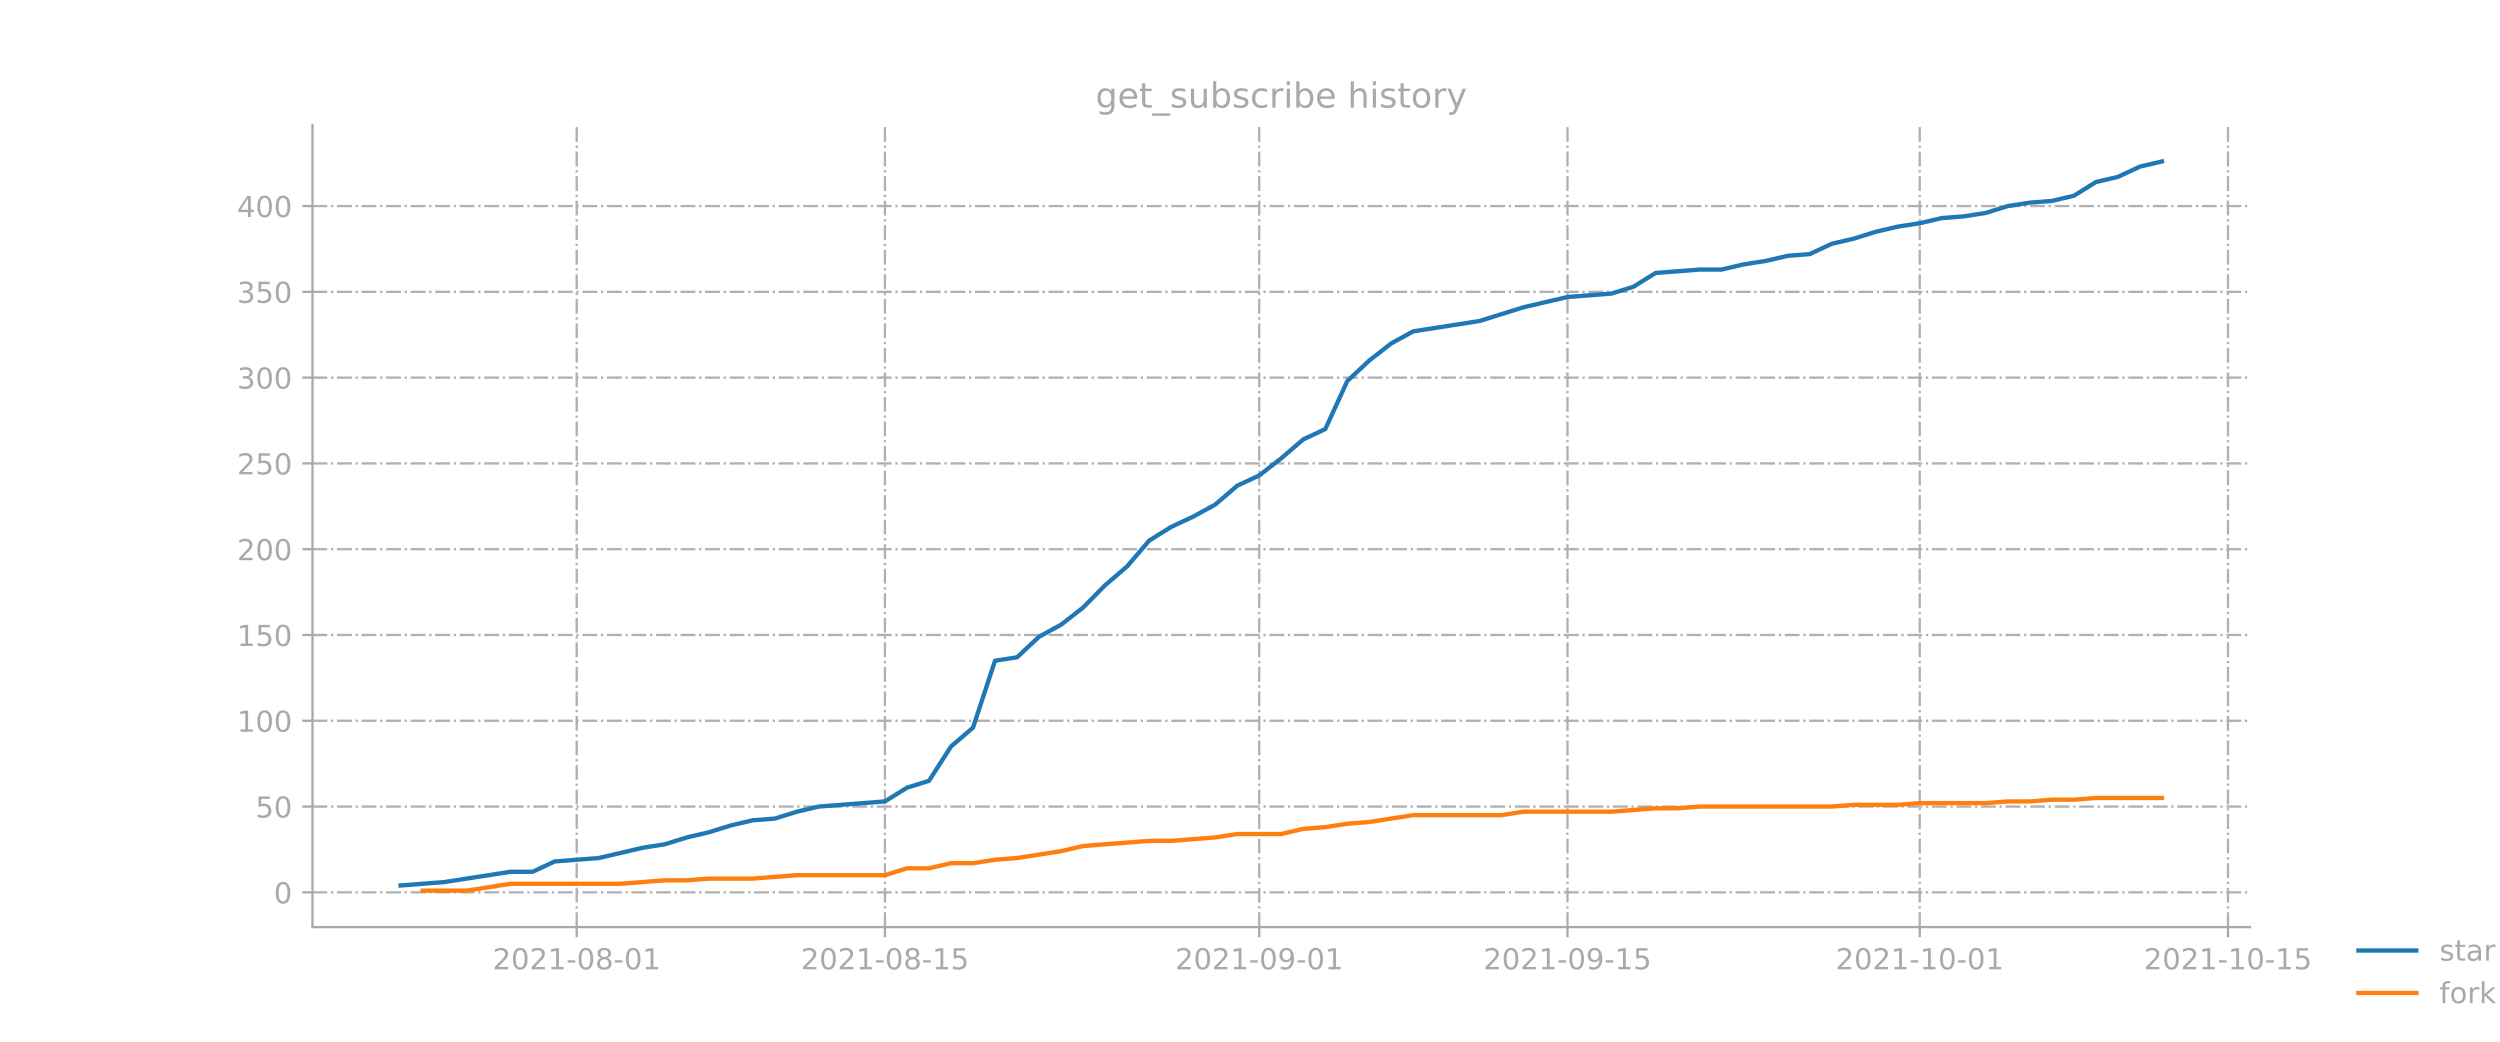
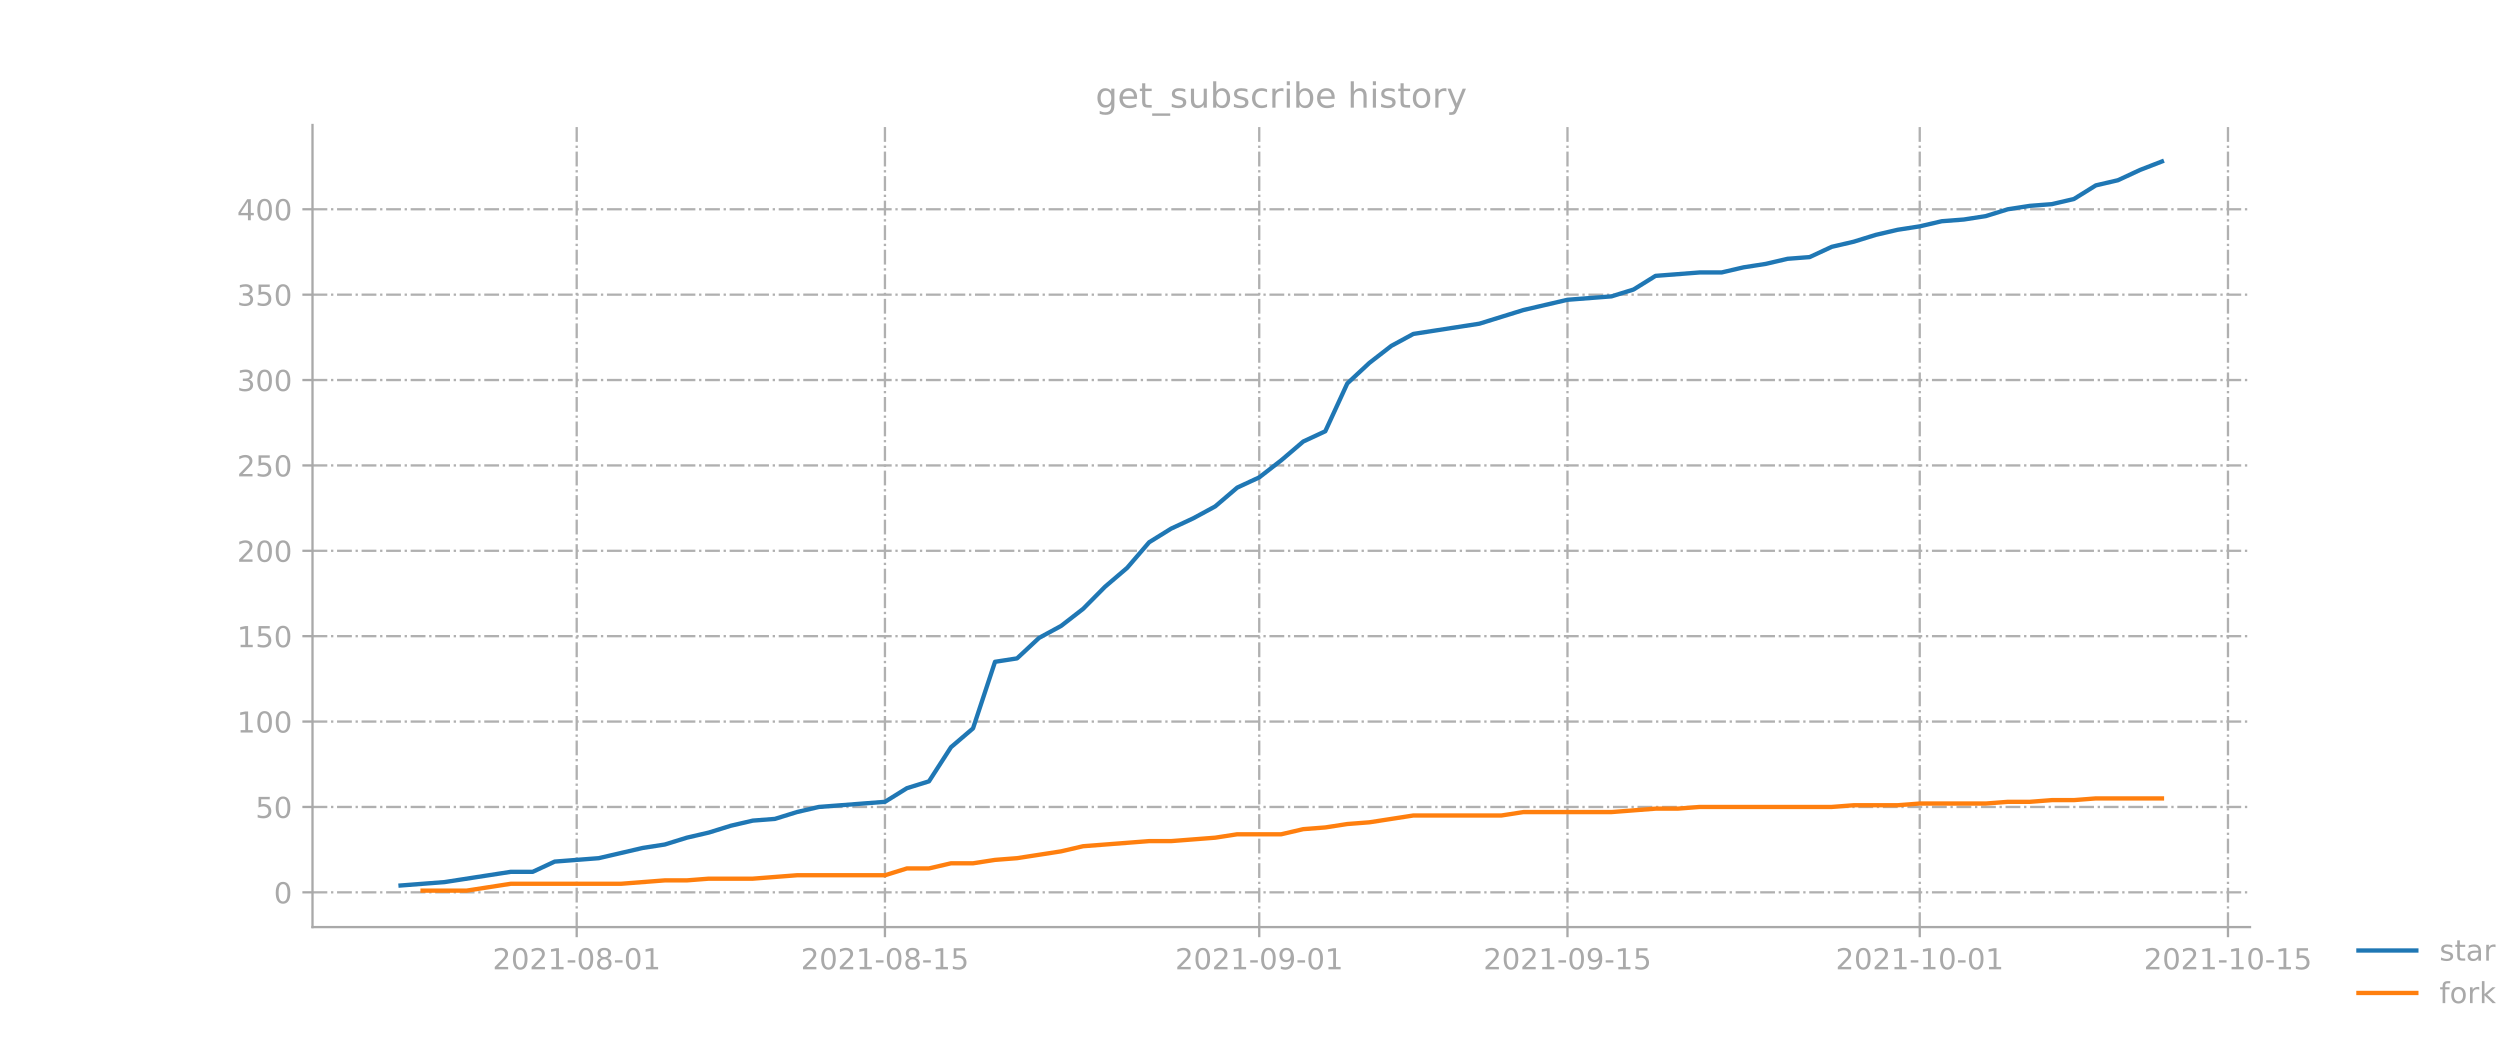
<svg xmlns="http://www.w3.org/2000/svg" xmlns:xlink="http://www.w3.org/1999/xlink" height="360pt" version="1.1" viewBox="0 0 864 360" width="864pt">
  <defs>
    <style type="text/css">*{stroke-linecap:butt;stroke-linejoin:round;}</style>
  </defs>
  <g id="figure_1">
    <g id="patch_1">
      <path d="M 0 360  L 864 360  L 864 0  L 0 0  z " style="fill:none;opacity:0;" />
    </g>
    <g id="axes_1">
      <g id="patch_2">
        <path d="M 108 320.4  L 777.6 320.4  L 777.6 43.2  L 108 43.2  z " style="fill:none;opacity:0;" />
      </g>
      <g id="matplotlib.axis_1">
        <g id="xtick_1">
          <g id="line2d_1">
-             <path clip-path="url(#p68cfd0b4a7)" d="M 199.309 320.4  L 199.309 43.2  " style="fill:none;stroke:#b0b0b0;stroke-dasharray:5.12,1.28,0.8,1.28;stroke-dashoffset:0;stroke-width:0.8;" />
+             <path clip-path="url(#p5f6e329cdf)" d="M 199.309 320.4  L 199.309 43.2  " style="fill:none;stroke:#b0b0b0;stroke-dasharray:5.12,1.28,0.8,1.28;stroke-dashoffset:0;stroke-width:0.8;" />
          </g>
          <g id="line2d_2">
            <defs>
-               <path d="M 0 0  L 0 3.5  " id="m3dcbac2d73" style="stroke:#a9a9a9;stroke-width:0.8;" />
+               <path d="M 0 0  L 0 3.5  " id="me177537c13" style="stroke:#a9a9a9;stroke-width:0.8;" />
            </defs>
            <g>
-               <use style="fill:#a9a9a9;stroke:#a9a9a9;stroke-width:0.8;" x="199.309" xlink:href="#m3dcbac2d73" y="320.4" />
+               <use style="fill:#a9a9a9;stroke:#a9a9a9;stroke-width:0.8;" x="199.309" xlink:href="#me177537c13" y="320.4" />
            </g>
          </g>
          <g id="text_1">
            <g style="fill:#a9a9a9;" transform="translate(170.2513 334.9984)scale(0.1 -0.1)">
              <defs>
                <path d="M 1228 531  L 3431 531  L 3431 0  L 469 0  L 469 531  Q 828 903 1448 1529  Q 2069 2156 2228 2338  Q 2531 2678 2651 2914  Q 2772 3150 2772 3378  Q 2772 3750 2511 3984  Q 2250 4219 1831 4219  Q 1534 4219 1204 4116  Q 875 4013 500 3803  L 500 4441  Q 881 4594 1212 4672  Q 1544 4750 1819 4750  Q 2544 4750 2975 4387  Q 3406 4025 3406 3419  Q 3406 3131 3298 2873  Q 3191 2616 2906 2266  Q 2828 2175 2409 1742  Q 1991 1309 1228 531  z " id="DejaVuSans-32" transform="scale(0.015625)" />
                <path d="M 2034 4250  Q 1547 4250 1301 3770  Q 1056 3291 1056 2328  Q 1056 1369 1301 889  Q 1547 409 2034 409  Q 2525 409 2770 889  Q 3016 1369 3016 2328  Q 3016 3291 2770 3770  Q 2525 4250 2034 4250  z M 2034 4750  Q 2819 4750 3233 4129  Q 3647 3509 3647 2328  Q 3647 1150 3233 529  Q 2819 -91 2034 -91  Q 1250 -91 836 529  Q 422 1150 422 2328  Q 422 3509 836 4129  Q 1250 4750 2034 4750  z " id="DejaVuSans-30" transform="scale(0.015625)" />
                <path d="M 794 531  L 1825 531  L 1825 4091  L 703 3866  L 703 4441  L 1819 4666  L 2450 4666  L 2450 531  L 3481 531  L 3481 0  L 794 0  L 794 531  z " id="DejaVuSans-31" transform="scale(0.015625)" />
                <path d="M 313 2009  L 1997 2009  L 1997 1497  L 313 1497  L 313 2009  z " id="DejaVuSans-2d" transform="scale(0.015625)" />
                <path d="M 2034 2216  Q 1584 2216 1326 1975  Q 1069 1734 1069 1313  Q 1069 891 1326 650  Q 1584 409 2034 409  Q 2484 409 2743 651  Q 3003 894 3003 1313  Q 3003 1734 2745 1975  Q 2488 2216 2034 2216  z M 1403 2484  Q 997 2584 770 2862  Q 544 3141 544 3541  Q 544 4100 942 4425  Q 1341 4750 2034 4750  Q 2731 4750 3128 4425  Q 3525 4100 3525 3541  Q 3525 3141 3298 2862  Q 3072 2584 2669 2484  Q 3125 2378 3379 2068  Q 3634 1759 3634 1313  Q 3634 634 3220 271  Q 2806 -91 2034 -91  Q 1263 -91 848 271  Q 434 634 434 1313  Q 434 1759 690 2068  Q 947 2378 1403 2484  z M 1172 3481  Q 1172 3119 1398 2916  Q 1625 2713 2034 2713  Q 2441 2713 2670 2916  Q 2900 3119 2900 3481  Q 2900 3844 2670 4047  Q 2441 4250 2034 4250  Q 1625 4250 1398 4047  Q 1172 3844 1172 3481  z " id="DejaVuSans-38" transform="scale(0.015625)" />
              </defs>
              <use xlink:href="#DejaVuSans-32" />
              <use x="63.623" xlink:href="#DejaVuSans-30" />
              <use x="127.246" xlink:href="#DejaVuSans-32" />
              <use x="190.869" xlink:href="#DejaVuSans-31" />
              <use x="254.492" xlink:href="#DejaVuSans-2d" />
              <use x="290.576" xlink:href="#DejaVuSans-30" />
              <use x="354.199" xlink:href="#DejaVuSans-38" />
              <use x="417.822" xlink:href="#DejaVuSans-2d" />
              <use x="453.906" xlink:href="#DejaVuSans-30" />
              <use x="517.529" xlink:href="#DejaVuSans-31" />
            </g>
          </g>
        </g>
        <g id="xtick_2">
          <g id="line2d_3">
-             <path clip-path="url(#p68cfd0b4a7)" d="M 305.836 320.4  L 305.836 43.2  " style="fill:none;stroke:#b0b0b0;stroke-dasharray:5.12,1.28,0.8,1.28;stroke-dashoffset:0;stroke-width:0.8;" />
+             <path clip-path="url(#p5f6e329cdf)" d="M 305.836 320.4  L 305.836 43.2  " style="fill:none;stroke:#b0b0b0;stroke-dasharray:5.12,1.28,0.8,1.28;stroke-dashoffset:0;stroke-width:0.8;" />
          </g>
          <g id="line2d_4">
            <g>
-               <use style="fill:#a9a9a9;stroke:#a9a9a9;stroke-width:0.8;" x="305.836" xlink:href="#m3dcbac2d73" y="320.4" />
+               <use style="fill:#a9a9a9;stroke:#a9a9a9;stroke-width:0.8;" x="305.836" xlink:href="#me177537c13" y="320.4" />
            </g>
          </g>
          <g id="text_2">
            <g style="fill:#a9a9a9;" transform="translate(276.7786 334.9984)scale(0.1 -0.1)">
              <defs>
                <path d="M 691 4666  L 3169 4666  L 3169 4134  L 1269 4134  L 1269 2991  Q 1406 3038 1543 3061  Q 1681 3084 1819 3084  Q 2600 3084 3056 2656  Q 3513 2228 3513 1497  Q 3513 744 3044 326  Q 2575 -91 1722 -91  Q 1428 -91 1123 -41  Q 819 9 494 109  L 494 744  Q 775 591 1075 516  Q 1375 441 1709 441  Q 2250 441 2565 725  Q 2881 1009 2881 1497  Q 2881 1984 2565 2268  Q 2250 2553 1709 2553  Q 1456 2553 1204 2497  Q 953 2441 691 2322  L 691 4666  z " id="DejaVuSans-35" transform="scale(0.015625)" />
              </defs>
              <use xlink:href="#DejaVuSans-32" />
              <use x="63.623" xlink:href="#DejaVuSans-30" />
              <use x="127.246" xlink:href="#DejaVuSans-32" />
              <use x="190.869" xlink:href="#DejaVuSans-31" />
              <use x="254.492" xlink:href="#DejaVuSans-2d" />
              <use x="290.576" xlink:href="#DejaVuSans-30" />
              <use x="354.199" xlink:href="#DejaVuSans-38" />
              <use x="417.822" xlink:href="#DejaVuSans-2d" />
              <use x="453.906" xlink:href="#DejaVuSans-31" />
              <use x="517.529" xlink:href="#DejaVuSans-35" />
            </g>
          </g>
        </g>
        <g id="xtick_3">
          <g id="line2d_5">
-             <path clip-path="url(#p68cfd0b4a7)" d="M 435.191 320.4  L 435.191 43.2  " style="fill:none;stroke:#b0b0b0;stroke-dasharray:5.12,1.28,0.8,1.28;stroke-dashoffset:0;stroke-width:0.8;" />
+             <path clip-path="url(#p5f6e329cdf)" d="M 435.191 320.4  L 435.191 43.2  " style="fill:none;stroke:#b0b0b0;stroke-dasharray:5.12,1.28,0.8,1.28;stroke-dashoffset:0;stroke-width:0.8;" />
          </g>
          <g id="line2d_6">
            <g>
-               <use style="fill:#a9a9a9;stroke:#a9a9a9;stroke-width:0.8;" x="435.191" xlink:href="#m3dcbac2d73" y="320.4" />
+               <use style="fill:#a9a9a9;stroke:#a9a9a9;stroke-width:0.8;" x="435.191" xlink:href="#me177537c13" y="320.4" />
            </g>
          </g>
          <g id="text_3">
            <g style="fill:#a9a9a9;" transform="translate(406.1331 334.9984)scale(0.1 -0.1)">
              <defs>
                <path d="M 703 97  L 703 672  Q 941 559 1184 500  Q 1428 441 1663 441  Q 2288 441 2617 861  Q 2947 1281 2994 2138  Q 2813 1869 2534 1725  Q 2256 1581 1919 1581  Q 1219 1581 811 2004  Q 403 2428 403 3163  Q 403 3881 828 4315  Q 1253 4750 1959 4750  Q 2769 4750 3195 4129  Q 3622 3509 3622 2328  Q 3622 1225 3098 567  Q 2575 -91 1691 -91  Q 1453 -91 1209 -44  Q 966 3 703 97  z M 1959 2075  Q 2384 2075 2632 2365  Q 2881 2656 2881 3163  Q 2881 3666 2632 3958  Q 2384 4250 1959 4250  Q 1534 4250 1286 3958  Q 1038 3666 1038 3163  Q 1038 2656 1286 2365  Q 1534 2075 1959 2075  z " id="DejaVuSans-39" transform="scale(0.015625)" />
              </defs>
              <use xlink:href="#DejaVuSans-32" />
              <use x="63.623" xlink:href="#DejaVuSans-30" />
              <use x="127.246" xlink:href="#DejaVuSans-32" />
              <use x="190.869" xlink:href="#DejaVuSans-31" />
              <use x="254.492" xlink:href="#DejaVuSans-2d" />
              <use x="290.576" xlink:href="#DejaVuSans-30" />
              <use x="354.199" xlink:href="#DejaVuSans-39" />
              <use x="417.822" xlink:href="#DejaVuSans-2d" />
              <use x="453.906" xlink:href="#DejaVuSans-30" />
              <use x="517.529" xlink:href="#DejaVuSans-31" />
            </g>
          </g>
        </g>
        <g id="xtick_4">
          <g id="line2d_7">
-             <path clip-path="url(#p68cfd0b4a7)" d="M 541.718 320.4  L 541.718 43.2  " style="fill:none;stroke:#b0b0b0;stroke-dasharray:5.12,1.28,0.8,1.28;stroke-dashoffset:0;stroke-width:0.8;" />
+             <path clip-path="url(#p5f6e329cdf)" d="M 541.718 320.4  L 541.718 43.2  " style="fill:none;stroke:#b0b0b0;stroke-dasharray:5.12,1.28,0.8,1.28;stroke-dashoffset:0;stroke-width:0.8;" />
          </g>
          <g id="line2d_8">
            <g>
-               <use style="fill:#a9a9a9;stroke:#a9a9a9;stroke-width:0.8;" x="541.718" xlink:href="#m3dcbac2d73" y="320.4" />
+               <use style="fill:#a9a9a9;stroke:#a9a9a9;stroke-width:0.8;" x="541.718" xlink:href="#me177537c13" y="320.4" />
            </g>
          </g>
          <g id="text_4">
            <g style="fill:#a9a9a9;" transform="translate(512.6604 334.9984)scale(0.1 -0.1)">
              <use xlink:href="#DejaVuSans-32" />
              <use x="63.623" xlink:href="#DejaVuSans-30" />
              <use x="127.246" xlink:href="#DejaVuSans-32" />
              <use x="190.869" xlink:href="#DejaVuSans-31" />
              <use x="254.492" xlink:href="#DejaVuSans-2d" />
              <use x="290.576" xlink:href="#DejaVuSans-30" />
              <use x="354.199" xlink:href="#DejaVuSans-39" />
              <use x="417.822" xlink:href="#DejaVuSans-2d" />
              <use x="453.906" xlink:href="#DejaVuSans-31" />
              <use x="517.529" xlink:href="#DejaVuSans-35" />
            </g>
          </g>
        </g>
        <g id="xtick_5">
          <g id="line2d_9">
-             <path clip-path="url(#p68cfd0b4a7)" d="M 663.464 320.4  L 663.464 43.2  " style="fill:none;stroke:#b0b0b0;stroke-dasharray:5.12,1.28,0.8,1.28;stroke-dashoffset:0;stroke-width:0.8;" />
+             <path clip-path="url(#p5f6e329cdf)" d="M 663.464 320.4  L 663.464 43.2  " style="fill:none;stroke:#b0b0b0;stroke-dasharray:5.12,1.28,0.8,1.28;stroke-dashoffset:0;stroke-width:0.8;" />
          </g>
          <g id="line2d_10">
            <g>
-               <use style="fill:#a9a9a9;stroke:#a9a9a9;stroke-width:0.8;" x="663.464" xlink:href="#m3dcbac2d73" y="320.4" />
+               <use style="fill:#a9a9a9;stroke:#a9a9a9;stroke-width:0.8;" x="663.464" xlink:href="#me177537c13" y="320.4" />
            </g>
          </g>
          <g id="text_5">
            <g style="fill:#a9a9a9;" transform="translate(634.4058 334.9984)scale(0.1 -0.1)">
              <use xlink:href="#DejaVuSans-32" />
              <use x="63.623" xlink:href="#DejaVuSans-30" />
              <use x="127.246" xlink:href="#DejaVuSans-32" />
              <use x="190.869" xlink:href="#DejaVuSans-31" />
              <use x="254.492" xlink:href="#DejaVuSans-2d" />
              <use x="290.576" xlink:href="#DejaVuSans-31" />
              <use x="354.199" xlink:href="#DejaVuSans-30" />
              <use x="417.822" xlink:href="#DejaVuSans-2d" />
              <use x="453.906" xlink:href="#DejaVuSans-30" />
              <use x="517.529" xlink:href="#DejaVuSans-31" />
            </g>
          </g>
        </g>
        <g id="xtick_6">
          <g id="line2d_11">
-             <path clip-path="url(#p68cfd0b4a7)" d="M 769.991 320.4  L 769.991 43.2  " style="fill:none;stroke:#b0b0b0;stroke-dasharray:5.12,1.28,0.8,1.28;stroke-dashoffset:0;stroke-width:0.8;" />
+             <path clip-path="url(#p5f6e329cdf)" d="M 769.991 320.4  L 769.991 43.2  " style="fill:none;stroke:#b0b0b0;stroke-dasharray:5.12,1.28,0.8,1.28;stroke-dashoffset:0;stroke-width:0.8;" />
          </g>
          <g id="line2d_12">
            <g>
-               <use style="fill:#a9a9a9;stroke:#a9a9a9;stroke-width:0.8;" x="769.991" xlink:href="#m3dcbac2d73" y="320.4" />
+               <use style="fill:#a9a9a9;stroke:#a9a9a9;stroke-width:0.8;" x="769.991" xlink:href="#me177537c13" y="320.4" />
            </g>
          </g>
          <g id="text_6">
            <g style="fill:#a9a9a9;" transform="translate(740.9331 334.9984)scale(0.1 -0.1)">
              <use xlink:href="#DejaVuSans-32" />
              <use x="63.623" xlink:href="#DejaVuSans-30" />
              <use x="127.246" xlink:href="#DejaVuSans-32" />
              <use x="190.869" xlink:href="#DejaVuSans-31" />
              <use x="254.492" xlink:href="#DejaVuSans-2d" />
              <use x="290.576" xlink:href="#DejaVuSans-31" />
              <use x="354.199" xlink:href="#DejaVuSans-30" />
              <use x="417.822" xlink:href="#DejaVuSans-2d" />
              <use x="453.906" xlink:href="#DejaVuSans-31" />
              <use x="517.529" xlink:href="#DejaVuSans-35" />
            </g>
          </g>
        </g>
      </g>
      <g id="matplotlib.axis_2">
        <g id="ytick_1">
          <g id="line2d_13">
-             <path clip-path="url(#p68cfd0b4a7)" d="M 108 308.393  L 777.6 308.393  " style="fill:none;stroke:#b0b0b0;stroke-dasharray:5.12,1.28,0.8,1.28;stroke-dashoffset:0;stroke-width:0.8;" />
+             <path clip-path="url(#p5f6e329cdf)" d="M 108 308.39  L 777.6 308.39  " style="fill:none;stroke:#b0b0b0;stroke-dasharray:5.12,1.28,0.8,1.28;stroke-dashoffset:0;stroke-width:0.8;" />
          </g>
          <g id="line2d_14">
            <defs>
-               <path d="M 0 0  L -3.5 0  " id="m2b9ca3e39c" style="stroke:#a9a9a9;stroke-width:0.8;" />
+               <path d="M 0 0  L -3.5 0  " id="m92b9adeae4" style="stroke:#a9a9a9;stroke-width:0.8;" />
            </defs>
            <g>
-               <use style="fill:#a9a9a9;stroke:#a9a9a9;stroke-width:0.8;" x="108" xlink:href="#m2b9ca3e39c" y="308.393" />
+               <use style="fill:#a9a9a9;stroke:#a9a9a9;stroke-width:0.8;" x="108" xlink:href="#m92b9adeae4" y="308.39" />
            </g>
          </g>
          <g id="text_7">
-             <g style="fill:#a9a9a9;" transform="translate(94.6375 312.1922)scale(0.1 -0.1)">
+             <g style="fill:#a9a9a9;" transform="translate(94.6375 312.1894)scale(0.1 -0.1)">
              <use xlink:href="#DejaVuSans-30" />
            </g>
          </g>
        </g>
        <g id="ytick_2">
          <g id="line2d_15">
-             <path clip-path="url(#p68cfd0b4a7)" d="M 108 278.746  L 777.6 278.746  " style="fill:none;stroke:#b0b0b0;stroke-dasharray:5.12,1.28,0.8,1.28;stroke-dashoffset:0;stroke-width:0.8;" />
+             <path clip-path="url(#p5f6e329cdf)" d="M 108 278.882  L 777.6 278.882  " style="fill:none;stroke:#b0b0b0;stroke-dasharray:5.12,1.28,0.8,1.28;stroke-dashoffset:0;stroke-width:0.8;" />
          </g>
          <g id="line2d_16">
            <g>
-               <use style="fill:#a9a9a9;stroke:#a9a9a9;stroke-width:0.8;" x="108" xlink:href="#m2b9ca3e39c" y="278.746" />
+               <use style="fill:#a9a9a9;stroke:#a9a9a9;stroke-width:0.8;" x="108" xlink:href="#m92b9adeae4" y="278.882" />
            </g>
          </g>
          <g id="text_8">
-             <g style="fill:#a9a9a9;" transform="translate(88.275 282.5451)scale(0.1 -0.1)">
+             <g style="fill:#a9a9a9;" transform="translate(88.275 282.6812)scale(0.1 -0.1)">
              <use xlink:href="#DejaVuSans-35" />
              <use x="63.623" xlink:href="#DejaVuSans-30" />
            </g>
          </g>
        </g>
        <g id="ytick_3">
          <g id="line2d_17">
-             <path clip-path="url(#p68cfd0b4a7)" d="M 108 249.099  L 777.6 249.099  " style="fill:none;stroke:#b0b0b0;stroke-dasharray:5.12,1.28,0.8,1.28;stroke-dashoffset:0;stroke-width:0.8;" />
+             <path clip-path="url(#p5f6e329cdf)" d="M 108 249.374  L 777.6 249.374  " style="fill:none;stroke:#b0b0b0;stroke-dasharray:5.12,1.28,0.8,1.28;stroke-dashoffset:0;stroke-width:0.8;" />
          </g>
          <g id="line2d_18">
            <g>
-               <use style="fill:#a9a9a9;stroke:#a9a9a9;stroke-width:0.8;" x="108" xlink:href="#m2b9ca3e39c" y="249.099" />
+               <use style="fill:#a9a9a9;stroke:#a9a9a9;stroke-width:0.8;" x="108" xlink:href="#m92b9adeae4" y="249.374" />
            </g>
          </g>
          <g id="text_9">
-             <g style="fill:#a9a9a9;" transform="translate(81.9125 252.898)scale(0.1 -0.1)">
+             <g style="fill:#a9a9a9;" transform="translate(81.9125 253.173)scale(0.1 -0.1)">
              <use xlink:href="#DejaVuSans-31" />
              <use x="63.623" xlink:href="#DejaVuSans-30" />
              <use x="127.246" xlink:href="#DejaVuSans-30" />
            </g>
          </g>
        </g>
        <g id="ytick_4">
          <g id="line2d_19">
-             <path clip-path="url(#p68cfd0b4a7)" d="M 108 219.452  L 777.6 219.452  " style="fill:none;stroke:#b0b0b0;stroke-dasharray:5.12,1.28,0.8,1.28;stroke-dashoffset:0;stroke-width:0.8;" />
+             <path clip-path="url(#p5f6e329cdf)" d="M 108 219.866  L 777.6 219.866  " style="fill:none;stroke:#b0b0b0;stroke-dasharray:5.12,1.28,0.8,1.28;stroke-dashoffset:0;stroke-width:0.8;" />
          </g>
          <g id="line2d_20">
            <g>
-               <use style="fill:#a9a9a9;stroke:#a9a9a9;stroke-width:0.8;" x="108" xlink:href="#m2b9ca3e39c" y="219.452" />
+               <use style="fill:#a9a9a9;stroke:#a9a9a9;stroke-width:0.8;" x="108" xlink:href="#m92b9adeae4" y="219.866" />
            </g>
          </g>
          <g id="text_10">
-             <g style="fill:#a9a9a9;" transform="translate(81.9125 223.251)scale(0.1 -0.1)">
+             <g style="fill:#a9a9a9;" transform="translate(81.9125 223.6648)scale(0.1 -0.1)">
              <use xlink:href="#DejaVuSans-31" />
              <use x="63.623" xlink:href="#DejaVuSans-35" />
              <use x="127.246" xlink:href="#DejaVuSans-30" />
            </g>
          </g>
        </g>
        <g id="ytick_5">
          <g id="line2d_21">
-             <path clip-path="url(#p68cfd0b4a7)" d="M 108 189.805  L 777.6 189.805  " style="fill:none;stroke:#b0b0b0;stroke-dasharray:5.12,1.28,0.8,1.28;stroke-dashoffset:0;stroke-width:0.8;" />
+             <path clip-path="url(#p5f6e329cdf)" d="M 108 190.357  L 777.6 190.357  " style="fill:none;stroke:#b0b0b0;stroke-dasharray:5.12,1.28,0.8,1.28;stroke-dashoffset:0;stroke-width:0.8;" />
          </g>
          <g id="line2d_22">
            <g>
-               <use style="fill:#a9a9a9;stroke:#a9a9a9;stroke-width:0.8;" x="108" xlink:href="#m2b9ca3e39c" y="189.805" />
+               <use style="fill:#a9a9a9;stroke:#a9a9a9;stroke-width:0.8;" x="108" xlink:href="#m92b9adeae4" y="190.357" />
            </g>
          </g>
          <g id="text_11">
-             <g style="fill:#a9a9a9;" transform="translate(81.9125 193.6039)scale(0.1 -0.1)">
+             <g style="fill:#a9a9a9;" transform="translate(81.9125 194.1566)scale(0.1 -0.1)">
              <use xlink:href="#DejaVuSans-32" />
              <use x="63.623" xlink:href="#DejaVuSans-30" />
              <use x="127.246" xlink:href="#DejaVuSans-30" />
            </g>
          </g>
        </g>
        <g id="ytick_6">
          <g id="line2d_23">
-             <path clip-path="url(#p68cfd0b4a7)" d="M 108 160.158  L 777.6 160.158  " style="fill:none;stroke:#b0b0b0;stroke-dasharray:5.12,1.28,0.8,1.28;stroke-dashoffset:0;stroke-width:0.8;" />
+             <path clip-path="url(#p5f6e329cdf)" d="M 108 160.849  L 777.6 160.849  " style="fill:none;stroke:#b0b0b0;stroke-dasharray:5.12,1.28,0.8,1.28;stroke-dashoffset:0;stroke-width:0.8;" />
          </g>
          <g id="line2d_24">
            <g>
-               <use style="fill:#a9a9a9;stroke:#a9a9a9;stroke-width:0.8;" x="108" xlink:href="#m2b9ca3e39c" y="160.158" />
+               <use style="fill:#a9a9a9;stroke:#a9a9a9;stroke-width:0.8;" x="108" xlink:href="#m92b9adeae4" y="160.849" />
            </g>
          </g>
          <g id="text_12">
-             <g style="fill:#a9a9a9;" transform="translate(81.9125 163.9569)scale(0.1 -0.1)">
+             <g style="fill:#a9a9a9;" transform="translate(81.9125 164.6484)scale(0.1 -0.1)">
              <use xlink:href="#DejaVuSans-32" />
              <use x="63.623" xlink:href="#DejaVuSans-35" />
              <use x="127.246" xlink:href="#DejaVuSans-30" />
            </g>
          </g>
        </g>
        <g id="ytick_7">
          <g id="line2d_25">
-             <path clip-path="url(#p68cfd0b4a7)" d="M 108 130.511  L 777.6 130.511  " style="fill:none;stroke:#b0b0b0;stroke-dasharray:5.12,1.28,0.8,1.28;stroke-dashoffset:0;stroke-width:0.8;" />
+             <path clip-path="url(#p5f6e329cdf)" d="M 108 131.341  L 777.6 131.341  " style="fill:none;stroke:#b0b0b0;stroke-dasharray:5.12,1.28,0.8,1.28;stroke-dashoffset:0;stroke-width:0.8;" />
          </g>
          <g id="line2d_26">
            <g>
-               <use style="fill:#a9a9a9;stroke:#a9a9a9;stroke-width:0.8;" x="108" xlink:href="#m2b9ca3e39c" y="130.511" />
+               <use style="fill:#a9a9a9;stroke:#a9a9a9;stroke-width:0.8;" x="108" xlink:href="#m92b9adeae4" y="131.341" />
            </g>
          </g>
          <g id="text_13">
-             <g style="fill:#a9a9a9;" transform="translate(81.9125 134.3098)scale(0.1 -0.1)">
+             <g style="fill:#a9a9a9;" transform="translate(81.9125 135.1402)scale(0.1 -0.1)">
              <defs>
                <path d="M 2597 2516  Q 3050 2419 3304 2112  Q 3559 1806 3559 1356  Q 3559 666 3084 287  Q 2609 -91 1734 -91  Q 1441 -91 1130 -33  Q 819 25 488 141  L 488 750  Q 750 597 1062 519  Q 1375 441 1716 441  Q 2309 441 2620 675  Q 2931 909 2931 1356  Q 2931 1769 2642 2001  Q 2353 2234 1838 2234  L 1294 2234  L 1294 2753  L 1863 2753  Q 2328 2753 2575 2939  Q 2822 3125 2822 3475  Q 2822 3834 2567 4026  Q 2313 4219 1838 4219  Q 1578 4219 1281 4162  Q 984 4106 628 3988  L 628 4550  Q 988 4650 1302 4700  Q 1616 4750 1894 4750  Q 2613 4750 3031 4423  Q 3450 4097 3450 3541  Q 3450 3153 3228 2886  Q 3006 2619 2597 2516  z " id="DejaVuSans-33" transform="scale(0.015625)" />
              </defs>
              <use xlink:href="#DejaVuSans-33" />
              <use x="63.623" xlink:href="#DejaVuSans-30" />
              <use x="127.246" xlink:href="#DejaVuSans-30" />
            </g>
          </g>
        </g>
        <g id="ytick_8">
          <g id="line2d_27">
-             <path clip-path="url(#p68cfd0b4a7)" d="M 108 100.864  L 777.6 100.864  " style="fill:none;stroke:#b0b0b0;stroke-dasharray:5.12,1.28,0.8,1.28;stroke-dashoffset:0;stroke-width:0.8;" />
+             <path clip-path="url(#p5f6e329cdf)" d="M 108 101.833  L 777.6 101.833  " style="fill:none;stroke:#b0b0b0;stroke-dasharray:5.12,1.28,0.8,1.28;stroke-dashoffset:0;stroke-width:0.8;" />
          </g>
          <g id="line2d_28">
            <g>
-               <use style="fill:#a9a9a9;stroke:#a9a9a9;stroke-width:0.8;" x="108" xlink:href="#m2b9ca3e39c" y="100.864" />
+               <use style="fill:#a9a9a9;stroke:#a9a9a9;stroke-width:0.8;" x="108" xlink:href="#m92b9adeae4" y="101.833" />
            </g>
          </g>
          <g id="text_14">
-             <g style="fill:#a9a9a9;" transform="translate(81.9125 104.6627)scale(0.1 -0.1)">
+             <g style="fill:#a9a9a9;" transform="translate(81.9125 105.632)scale(0.1 -0.1)">
              <use xlink:href="#DejaVuSans-33" />
              <use x="63.623" xlink:href="#DejaVuSans-35" />
              <use x="127.246" xlink:href="#DejaVuSans-30" />
            </g>
          </g>
        </g>
        <g id="ytick_9">
          <g id="line2d_29">
-             <path clip-path="url(#p68cfd0b4a7)" d="M 108 71.216  L 777.6 71.216  " style="fill:none;stroke:#b0b0b0;stroke-dasharray:5.12,1.28,0.8,1.28;stroke-dashoffset:0;stroke-width:0.8;" />
+             <path clip-path="url(#p5f6e329cdf)" d="M 108 72.325  L 777.6 72.325  " style="fill:none;stroke:#b0b0b0;stroke-dasharray:5.12,1.28,0.8,1.28;stroke-dashoffset:0;stroke-width:0.8;" />
          </g>
          <g id="line2d_30">
            <g>
-               <use style="fill:#a9a9a9;stroke:#a9a9a9;stroke-width:0.8;" x="108" xlink:href="#m2b9ca3e39c" y="71.216" />
+               <use style="fill:#a9a9a9;stroke:#a9a9a9;stroke-width:0.8;" x="108" xlink:href="#m92b9adeae4" y="72.325" />
            </g>
          </g>
          <g id="text_15">
-             <g style="fill:#a9a9a9;" transform="translate(81.9125 75.01569)scale(0.1 -0.1)">
+             <g style="fill:#a9a9a9;" transform="translate(81.9125 76.12381)scale(0.1 -0.1)">
              <defs>
                <path d="M 2419 4116  L 825 1625  L 2419 1625  L 2419 4116  z M 2253 4666  L 3047 4666  L 3047 1625  L 3713 1625  L 3713 1100  L 3047 1100  L 3047 0  L 2419 0  L 2419 1100  L 313 1100  L 313 1709  L 2253 4666  z " id="DejaVuSans-34" transform="scale(0.015625)" />
              </defs>
              <use xlink:href="#DejaVuSans-34" />
              <use x="63.623" xlink:href="#DejaVuSans-30" />
              <use x="127.246" xlink:href="#DejaVuSans-30" />
            </g>
          </g>
        </g>
      </g>
      <g id="line2d_31">
-         <path clip-path="url(#p68cfd0b4a7)" d="M 138.436 306.021  L 146.045 305.428  L 153.655 304.835  L 161.264 303.649  L 168.873 302.464  L 176.482 301.278  L 184.091 301.278  L 191.7 297.72  L 199.309 297.127  L 206.918 296.534  L 214.527 294.755  L 222.136 292.976  L 229.745 291.791  L 237.355 289.419  L 244.964 287.64  L 252.573 285.268  L 260.182 283.489  L 267.791 282.896  L 275.4 280.525  L 283.009 278.746  L 290.618 278.153  L 298.227 277.56  L 305.836 276.967  L 313.445 272.224  L 321.055 269.852  L 328.664 257.993  L 336.273 251.471  L 343.882 228.346  L 351.491 227.16  L 359.1 220.045  L 366.709 215.894  L 374.318 209.965  L 381.927 202.256  L 389.536 195.734  L 397.145 186.84  L 404.755 182.096  L 412.364 178.539  L 419.973 174.388  L 427.582 167.866  L 435.191 164.308  L 442.8 158.379  L 450.409 151.856  L 458.018 148.299  L 465.627 131.696  L 473.236 124.581  L 480.845 118.652  L 488.455 114.501  L 496.064 113.315  L 503.673 112.129  L 511.282 110.944  L 518.891 108.572  L 526.5 106.2  L 534.109 104.421  L 541.718 102.642  L 549.327 102.049  L 556.936 101.456  L 564.545 99.085  L 572.155 94.341  L 579.764 93.748  L 587.373 93.155  L 594.982 93.155  L 602.591 91.376  L 610.2 90.191  L 617.809 88.412  L 625.418 87.819  L 633.027 84.261  L 640.636 82.482  L 648.245 80.111  L 655.855 78.332  L 663.464 77.146  L 671.073 75.367  L 678.682 74.774  L 686.291 73.588  L 693.9 71.216  L 701.509 70.031  L 709.118 69.438  L 716.727 67.659  L 724.336 62.915  L 731.945 61.136  L 739.555 57.579  L 747.164 55.8  " style="fill:none;stroke:#1f77b4;stroke-linecap:square;stroke-width:1.5;" />
+         <path clip-path="url(#p5f6e329cdf)" d="M 138.436 306.03  L 146.045 305.439  L 153.655 304.849  L 161.264 303.669  L 168.873 302.489  L 176.482 301.308  L 184.091 301.308  L 191.7 297.767  L 199.309 297.177  L 206.918 296.587  L 214.527 294.816  L 222.136 293.046  L 229.745 291.866  L 237.355 289.505  L 244.964 287.734  L 252.573 285.374  L 260.182 283.603  L 267.791 283.013  L 275.4 280.652  L 283.009 278.882  L 290.618 278.292  L 298.227 277.702  L 305.836 277.111  L 313.445 272.39  L 321.055 270.03  L 328.664 258.226  L 336.273 251.734  L 343.882 228.718  L 351.491 227.538  L 359.1 220.456  L 366.709 216.325  L 374.318 210.423  L 381.927 202.751  L 389.536 196.259  L 397.145 187.407  L 404.755 182.685  L 412.364 179.144  L 419.973 175.013  L 427.582 168.521  L 435.191 164.98  L 442.8 159.079  L 450.409 152.587  L 458.018 149.046  L 465.627 132.521  L 473.236 125.439  L 480.845 119.538  L 488.455 115.407  L 496.064 114.226  L 503.673 113.046  L 511.282 111.866  L 518.891 109.505  L 526.5 107.144  L 534.109 105.374  L 541.718 103.603  L 549.327 103.013  L 556.936 102.423  L 564.545 100.062  L 572.155 95.341  L 579.764 94.751  L 587.373 94.161  L 594.982 94.161  L 602.591 92.39  L 610.2 91.21  L 617.809 89.439  L 625.418 88.849  L 633.027 85.308  L 640.636 83.538  L 648.245 81.177  L 655.855 79.407  L 663.464 78.226  L 671.073 76.456  L 678.682 75.866  L 686.291 74.685  L 693.9 72.325  L 701.509 71.144  L 709.118 70.554  L 716.727 68.784  L 724.336 64.062  L 731.945 62.292  L 739.555 58.751  L 747.164 55.8  " style="fill:none;stroke:#1f77b4;stroke-linecap:square;stroke-width:1.5;" />
      </g>
      <g id="line2d_32">
-         <path clip-path="url(#p68cfd0b4a7)" d="M 146.045 307.8  L 153.655 307.8  L 161.264 307.8  L 168.873 306.614  L 176.482 305.428  L 184.091 305.428  L 191.7 305.428  L 199.309 305.428  L 206.918 305.428  L 214.527 305.428  L 222.136 304.835  L 229.745 304.242  L 237.355 304.242  L 244.964 303.649  L 252.573 303.649  L 260.182 303.649  L 267.791 303.056  L 275.4 302.464  L 283.009 302.464  L 290.618 302.464  L 298.227 302.464  L 305.836 302.464  L 313.445 300.092  L 321.055 300.092  L 328.664 298.313  L 336.273 298.313  L 343.882 297.127  L 351.491 296.534  L 359.1 295.348  L 366.709 294.162  L 374.318 292.384  L 381.927 291.791  L 389.536 291.198  L 397.145 290.605  L 404.755 290.605  L 412.364 290.012  L 419.973 289.419  L 427.582 288.233  L 435.191 288.233  L 442.8 288.233  L 450.409 286.454  L 458.018 285.861  L 465.627 284.675  L 473.236 284.082  L 480.845 282.896  L 488.455 281.711  L 496.064 281.711  L 503.673 281.711  L 511.282 281.711  L 518.891 281.711  L 526.5 280.525  L 534.109 280.525  L 541.718 280.525  L 549.327 280.525  L 556.936 280.525  L 564.545 279.932  L 572.155 279.339  L 579.764 279.339  L 587.373 278.746  L 594.982 278.746  L 602.591 278.746  L 610.2 278.746  L 617.809 278.746  L 625.418 278.746  L 633.027 278.746  L 640.636 278.153  L 648.245 278.153  L 655.855 278.153  L 663.464 277.56  L 671.073 277.56  L 678.682 277.56  L 686.291 277.56  L 693.9 276.967  L 701.509 276.967  L 709.118 276.374  L 716.727 276.374  L 724.336 275.781  L 731.945 275.781  L 739.555 275.781  L 747.164 275.781  " style="fill:none;stroke:#ff7f0e;stroke-linecap:square;stroke-width:1.5;" />
+         <path clip-path="url(#p5f6e329cdf)" d="M 146.045 307.8  L 153.655 307.8  L 161.264 307.8  L 168.873 306.62  L 176.482 305.439  L 184.091 305.439  L 191.7 305.439  L 199.309 305.439  L 206.918 305.439  L 214.527 305.439  L 222.136 304.849  L 229.745 304.259  L 237.355 304.259  L 244.964 303.669  L 252.573 303.669  L 260.182 303.669  L 267.791 303.079  L 275.4 302.489  L 283.009 302.489  L 290.618 302.489  L 298.227 302.489  L 305.836 302.489  L 313.445 300.128  L 321.055 300.128  L 328.664 298.357  L 336.273 298.357  L 343.882 297.177  L 351.491 296.587  L 359.1 295.407  L 366.709 294.226  L 374.318 292.456  L 381.927 291.866  L 389.536 291.275  L 397.145 290.685  L 404.755 290.685  L 412.364 290.095  L 419.973 289.505  L 427.582 288.325  L 435.191 288.325  L 442.8 288.325  L 450.409 286.554  L 458.018 285.964  L 465.627 284.784  L 473.236 284.193  L 480.845 283.013  L 488.455 281.833  L 496.064 281.833  L 503.673 281.833  L 511.282 281.833  L 518.891 281.833  L 526.5 280.652  L 534.109 280.652  L 541.718 280.652  L 549.327 280.652  L 556.936 280.652  L 564.545 280.062  L 572.155 279.472  L 579.764 279.472  L 587.373 278.882  L 594.982 278.882  L 602.591 278.882  L 610.2 278.882  L 617.809 278.882  L 625.418 278.882  L 633.027 278.882  L 640.636 278.292  L 648.245 278.292  L 655.855 278.292  L 663.464 277.702  L 671.073 277.702  L 678.682 277.702  L 686.291 277.702  L 693.9 277.111  L 701.509 277.111  L 709.118 276.521  L 716.727 276.521  L 724.336 275.931  L 731.945 275.931  L 739.555 275.931  L 747.164 275.931  " style="fill:none;stroke:#ff7f0e;stroke-linecap:square;stroke-width:1.5;" />
      </g>
      <g id="patch_3">
        <path d="M 108 320.4  L 108 43.2  " style="fill:none;stroke:#a9a9a9;stroke-linecap:square;stroke-linejoin:miter;stroke-width:0.8;" />
      </g>
      <g id="patch_4">
        <path d="M 777.6 320.4  L 777.6 43.2  " style="fill:none;" />
      </g>
      <g id="patch_5">
        <path d="M 108 320.4  L 777.6 320.4  " style="fill:none;stroke:#a9a9a9;stroke-linecap:square;stroke-linejoin:miter;stroke-width:0.8;" />
      </g>
      <g id="patch_6">
        <path d="M 108 43.2  L 777.6 43.2  " style="fill:none;" />
      </g>
      <g id="text_16">
        <g style="fill:#a9a9a9;" transform="translate(378.6075 37.2)scale(0.12 -0.12)">
          <defs>
            <path d="M 2906 1791  Q 2906 2416 2648 2759  Q 2391 3103 1925 3103  Q 1463 3103 1205 2759  Q 947 2416 947 1791  Q 947 1169 1205 825  Q 1463 481 1925 481  Q 2391 481 2648 825  Q 2906 1169 2906 1791  z M 3481 434  Q 3481 -459 3084 -895  Q 2688 -1331 1869 -1331  Q 1566 -1331 1297 -1286  Q 1028 -1241 775 -1147  L 775 -588  Q 1028 -725 1275 -790  Q 1522 -856 1778 -856  Q 2344 -856 2625 -561  Q 2906 -266 2906 331  L 2906 616  Q 2728 306 2450 153  Q 2172 0 1784 0  Q 1141 0 747 490  Q 353 981 353 1791  Q 353 2603 747 3093  Q 1141 3584 1784 3584  Q 2172 3584 2450 3431  Q 2728 3278 2906 2969  L 2906 3500  L 3481 3500  L 3481 434  z " id="DejaVuSans-67" transform="scale(0.015625)" />
            <path d="M 3597 1894  L 3597 1613  L 953 1613  Q 991 1019 1311 708  Q 1631 397 2203 397  Q 2534 397 2845 478  Q 3156 559 3463 722  L 3463 178  Q 3153 47 2828 -22  Q 2503 -91 2169 -91  Q 1331 -91 842 396  Q 353 884 353 1716  Q 353 2575 817 3079  Q 1281 3584 2069 3584  Q 2775 3584 3186 3129  Q 3597 2675 3597 1894  z M 3022 2063  Q 3016 2534 2758 2815  Q 2500 3097 2075 3097  Q 1594 3097 1305 2825  Q 1016 2553 972 2059  L 3022 2063  z " id="DejaVuSans-65" transform="scale(0.015625)" />
            <path d="M 1172 4494  L 1172 3500  L 2356 3500  L 2356 3053  L 1172 3053  L 1172 1153  Q 1172 725 1289 603  Q 1406 481 1766 481  L 2356 481  L 2356 0  L 1766 0  Q 1100 0 847 248  Q 594 497 594 1153  L 594 3053  L 172 3053  L 172 3500  L 594 3500  L 594 4494  L 1172 4494  z " id="DejaVuSans-74" transform="scale(0.015625)" />
            <path d="M 3263 -1063  L 3263 -1509  L -63 -1509  L -63 -1063  L 3263 -1063  z " id="DejaVuSans-5f" transform="scale(0.015625)" />
            <path d="M 2834 3397  L 2834 2853  Q 2591 2978 2328 3040  Q 2066 3103 1784 3103  Q 1356 3103 1142 2972  Q 928 2841 928 2578  Q 928 2378 1081 2264  Q 1234 2150 1697 2047  L 1894 2003  Q 2506 1872 2764 1633  Q 3022 1394 3022 966  Q 3022 478 2636 193  Q 2250 -91 1575 -91  Q 1294 -91 989 -36  Q 684 19 347 128  L 347 722  Q 666 556 975 473  Q 1284 391 1588 391  Q 1994 391 2212 530  Q 2431 669 2431 922  Q 2431 1156 2273 1281  Q 2116 1406 1581 1522  L 1381 1569  Q 847 1681 609 1914  Q 372 2147 372 2553  Q 372 3047 722 3315  Q 1072 3584 1716 3584  Q 2034 3584 2315 3537  Q 2597 3491 2834 3397  z " id="DejaVuSans-73" transform="scale(0.015625)" />
            <path d="M 544 1381  L 544 3500  L 1119 3500  L 1119 1403  Q 1119 906 1312 657  Q 1506 409 1894 409  Q 2359 409 2629 706  Q 2900 1003 2900 1516  L 2900 3500  L 3475 3500  L 3475 0  L 2900 0  L 2900 538  Q 2691 219 2414 64  Q 2138 -91 1772 -91  Q 1169 -91 856 284  Q 544 659 544 1381  z M 1991 3584  L 1991 3584  z " id="DejaVuSans-75" transform="scale(0.015625)" />
            <path d="M 3116 1747  Q 3116 2381 2855 2742  Q 2594 3103 2138 3103  Q 1681 3103 1420 2742  Q 1159 2381 1159 1747  Q 1159 1113 1420 752  Q 1681 391 2138 391  Q 2594 391 2855 752  Q 3116 1113 3116 1747  z M 1159 2969  Q 1341 3281 1617 3432  Q 1894 3584 2278 3584  Q 2916 3584 3314 3078  Q 3713 2572 3713 1747  Q 3713 922 3314 415  Q 2916 -91 2278 -91  Q 1894 -91 1617 61  Q 1341 213 1159 525  L 1159 0  L 581 0  L 581 4863  L 1159 4863  L 1159 2969  z " id="DejaVuSans-62" transform="scale(0.015625)" />
            <path d="M 3122 3366  L 3122 2828  Q 2878 2963 2633 3030  Q 2388 3097 2138 3097  Q 1578 3097 1268 2742  Q 959 2388 959 1747  Q 959 1106 1268 751  Q 1578 397 2138 397  Q 2388 397 2633 464  Q 2878 531 3122 666  L 3122 134  Q 2881 22 2623 -34  Q 2366 -91 2075 -91  Q 1284 -91 818 406  Q 353 903 353 1747  Q 353 2603 823 3093  Q 1294 3584 2113 3584  Q 2378 3584 2631 3529  Q 2884 3475 3122 3366  z " id="DejaVuSans-63" transform="scale(0.015625)" />
            <path d="M 2631 2963  Q 2534 3019 2420 3045  Q 2306 3072 2169 3072  Q 1681 3072 1420 2755  Q 1159 2438 1159 1844  L 1159 0  L 581 0  L 581 3500  L 1159 3500  L 1159 2956  Q 1341 3275 1631 3429  Q 1922 3584 2338 3584  Q 2397 3584 2469 3576  Q 2541 3569 2628 3553  L 2631 2963  z " id="DejaVuSans-72" transform="scale(0.015625)" />
            <path d="M 603 3500  L 1178 3500  L 1178 0  L 603 0  L 603 3500  z M 603 4863  L 1178 4863  L 1178 4134  L 603 4134  L 603 4863  z " id="DejaVuSans-69" transform="scale(0.015625)" />
            <path id="DejaVuSans-20" transform="scale(0.015625)" />
            <path d="M 3513 2113  L 3513 0  L 2938 0  L 2938 2094  Q 2938 2591 2744 2837  Q 2550 3084 2163 3084  Q 1697 3084 1428 2787  Q 1159 2491 1159 1978  L 1159 0  L 581 0  L 581 4863  L 1159 4863  L 1159 2956  Q 1366 3272 1645 3428  Q 1925 3584 2291 3584  Q 2894 3584 3203 3211  Q 3513 2838 3513 2113  z " id="DejaVuSans-68" transform="scale(0.015625)" />
            <path d="M 1959 3097  Q 1497 3097 1228 2736  Q 959 2375 959 1747  Q 959 1119 1226 758  Q 1494 397 1959 397  Q 2419 397 2687 759  Q 2956 1122 2956 1747  Q 2956 2369 2687 2733  Q 2419 3097 1959 3097  z M 1959 3584  Q 2709 3584 3137 3096  Q 3566 2609 3566 1747  Q 3566 888 3137 398  Q 2709 -91 1959 -91  Q 1206 -91 779 398  Q 353 888 353 1747  Q 353 2609 779 3096  Q 1206 3584 1959 3584  z " id="DejaVuSans-6f" transform="scale(0.015625)" />
            <path d="M 2059 -325  Q 1816 -950 1584 -1140  Q 1353 -1331 966 -1331  L 506 -1331  L 506 -850  L 844 -850  Q 1081 -850 1212 -737  Q 1344 -625 1503 -206  L 1606 56  L 191 3500  L 800 3500  L 1894 763  L 2988 3500  L 3597 3500  L 2059 -325  z " id="DejaVuSans-79" transform="scale(0.015625)" />
          </defs>
          <use xlink:href="#DejaVuSans-67" />
          <use x="63.477" xlink:href="#DejaVuSans-65" />
          <use x="125" xlink:href="#DejaVuSans-74" />
          <use x="164.209" xlink:href="#DejaVuSans-5f" />
          <use x="214.209" xlink:href="#DejaVuSans-73" />
          <use x="266.309" xlink:href="#DejaVuSans-75" />
          <use x="329.688" xlink:href="#DejaVuSans-62" />
          <use x="393.164" xlink:href="#DejaVuSans-73" />
          <use x="445.264" xlink:href="#DejaVuSans-63" />
          <use x="500.244" xlink:href="#DejaVuSans-72" />
          <use x="541.357" xlink:href="#DejaVuSans-69" />
          <use x="569.141" xlink:href="#DejaVuSans-62" />
          <use x="632.617" xlink:href="#DejaVuSans-65" />
          <use x="694.141" xlink:href="#DejaVuSans-20" />
          <use x="725.928" xlink:href="#DejaVuSans-68" />
          <use x="789.307" xlink:href="#DejaVuSans-69" />
          <use x="817.09" xlink:href="#DejaVuSans-73" />
          <use x="869.189" xlink:href="#DejaVuSans-74" />
          <use x="908.398" xlink:href="#DejaVuSans-6f" />
          <use x="969.58" xlink:href="#DejaVuSans-72" />
          <use x="1010.693" xlink:href="#DejaVuSans-79" />
        </g>
      </g>
      <g id="legend_1">
        <g id="line2d_33">
          <path d="M 815.08 328.498  L 835.08 328.498  " style="fill:none;stroke:#1f77b4;stroke-linecap:square;stroke-width:1.5;" />
        </g>
        <g id="line2d_34" />
        <g id="text_17">
          <g style="fill:#a9a9a9;" transform="translate(843.08 331.9984)scale(0.1 -0.1)">
            <defs>
              <path d="M 2194 1759  Q 1497 1759 1228 1600  Q 959 1441 959 1056  Q 959 750 1161 570  Q 1363 391 1709 391  Q 2188 391 2477 730  Q 2766 1069 2766 1631  L 2766 1759  L 2194 1759  z M 3341 1997  L 3341 0  L 2766 0  L 2766 531  Q 2569 213 2275 61  Q 1981 -91 1556 -91  Q 1019 -91 701 211  Q 384 513 384 1019  Q 384 1609 779 1909  Q 1175 2209 1959 2209  L 2766 2209  L 2766 2266  Q 2766 2663 2505 2880  Q 2244 3097 1772 3097  Q 1472 3097 1187 3025  Q 903 2953 641 2809  L 641 3341  Q 956 3463 1253 3523  Q 1550 3584 1831 3584  Q 2591 3584 2966 3190  Q 3341 2797 3341 1997  z " id="DejaVuSans-61" transform="scale(0.015625)" />
            </defs>
            <use xlink:href="#DejaVuSans-73" />
            <use x="52.1" xlink:href="#DejaVuSans-74" />
            <use x="91.309" xlink:href="#DejaVuSans-61" />
            <use x="152.588" xlink:href="#DejaVuSans-72" />
          </g>
        </g>
        <g id="line2d_35">
          <path d="M 815.08 343.177  L 835.08 343.177  " style="fill:none;stroke:#ff7f0e;stroke-linecap:square;stroke-width:1.5;" />
        </g>
        <g id="line2d_36" />
        <g id="text_18">
          <g style="fill:#a9a9a9;" transform="translate(843.08 346.6766)scale(0.1 -0.1)">
            <defs>
              <path d="M 2375 4863  L 2375 4384  L 1825 4384  Q 1516 4384 1395 4259  Q 1275 4134 1275 3809  L 1275 3500  L 2222 3500  L 2222 3053  L 1275 3053  L 1275 0  L 697 0  L 697 3053  L 147 3053  L 147 3500  L 697 3500  L 697 3744  Q 697 4328 969 4595  Q 1241 4863 1831 4863  L 2375 4863  z " id="DejaVuSans-66" transform="scale(0.015625)" />
              <path d="M 581 4863  L 1159 4863  L 1159 1991  L 2875 3500  L 3609 3500  L 1753 1863  L 3688 0  L 2938 0  L 1159 1709  L 1159 0  L 581 0  L 581 4863  z " id="DejaVuSans-6b" transform="scale(0.015625)" />
            </defs>
            <use xlink:href="#DejaVuSans-66" />
            <use x="35.205" xlink:href="#DejaVuSans-6f" />
            <use x="96.387" xlink:href="#DejaVuSans-72" />
            <use x="137.5" xlink:href="#DejaVuSans-6b" />
          </g>
        </g>
      </g>
    </g>
  </g>
  <defs>
-     <clipPath id="p68cfd0b4a7">
+     <clipPath id="p5f6e329cdf">
      <rect height="277.2" width="669.6" x="108" y="43.2" />
    </clipPath>
  </defs>
</svg>
